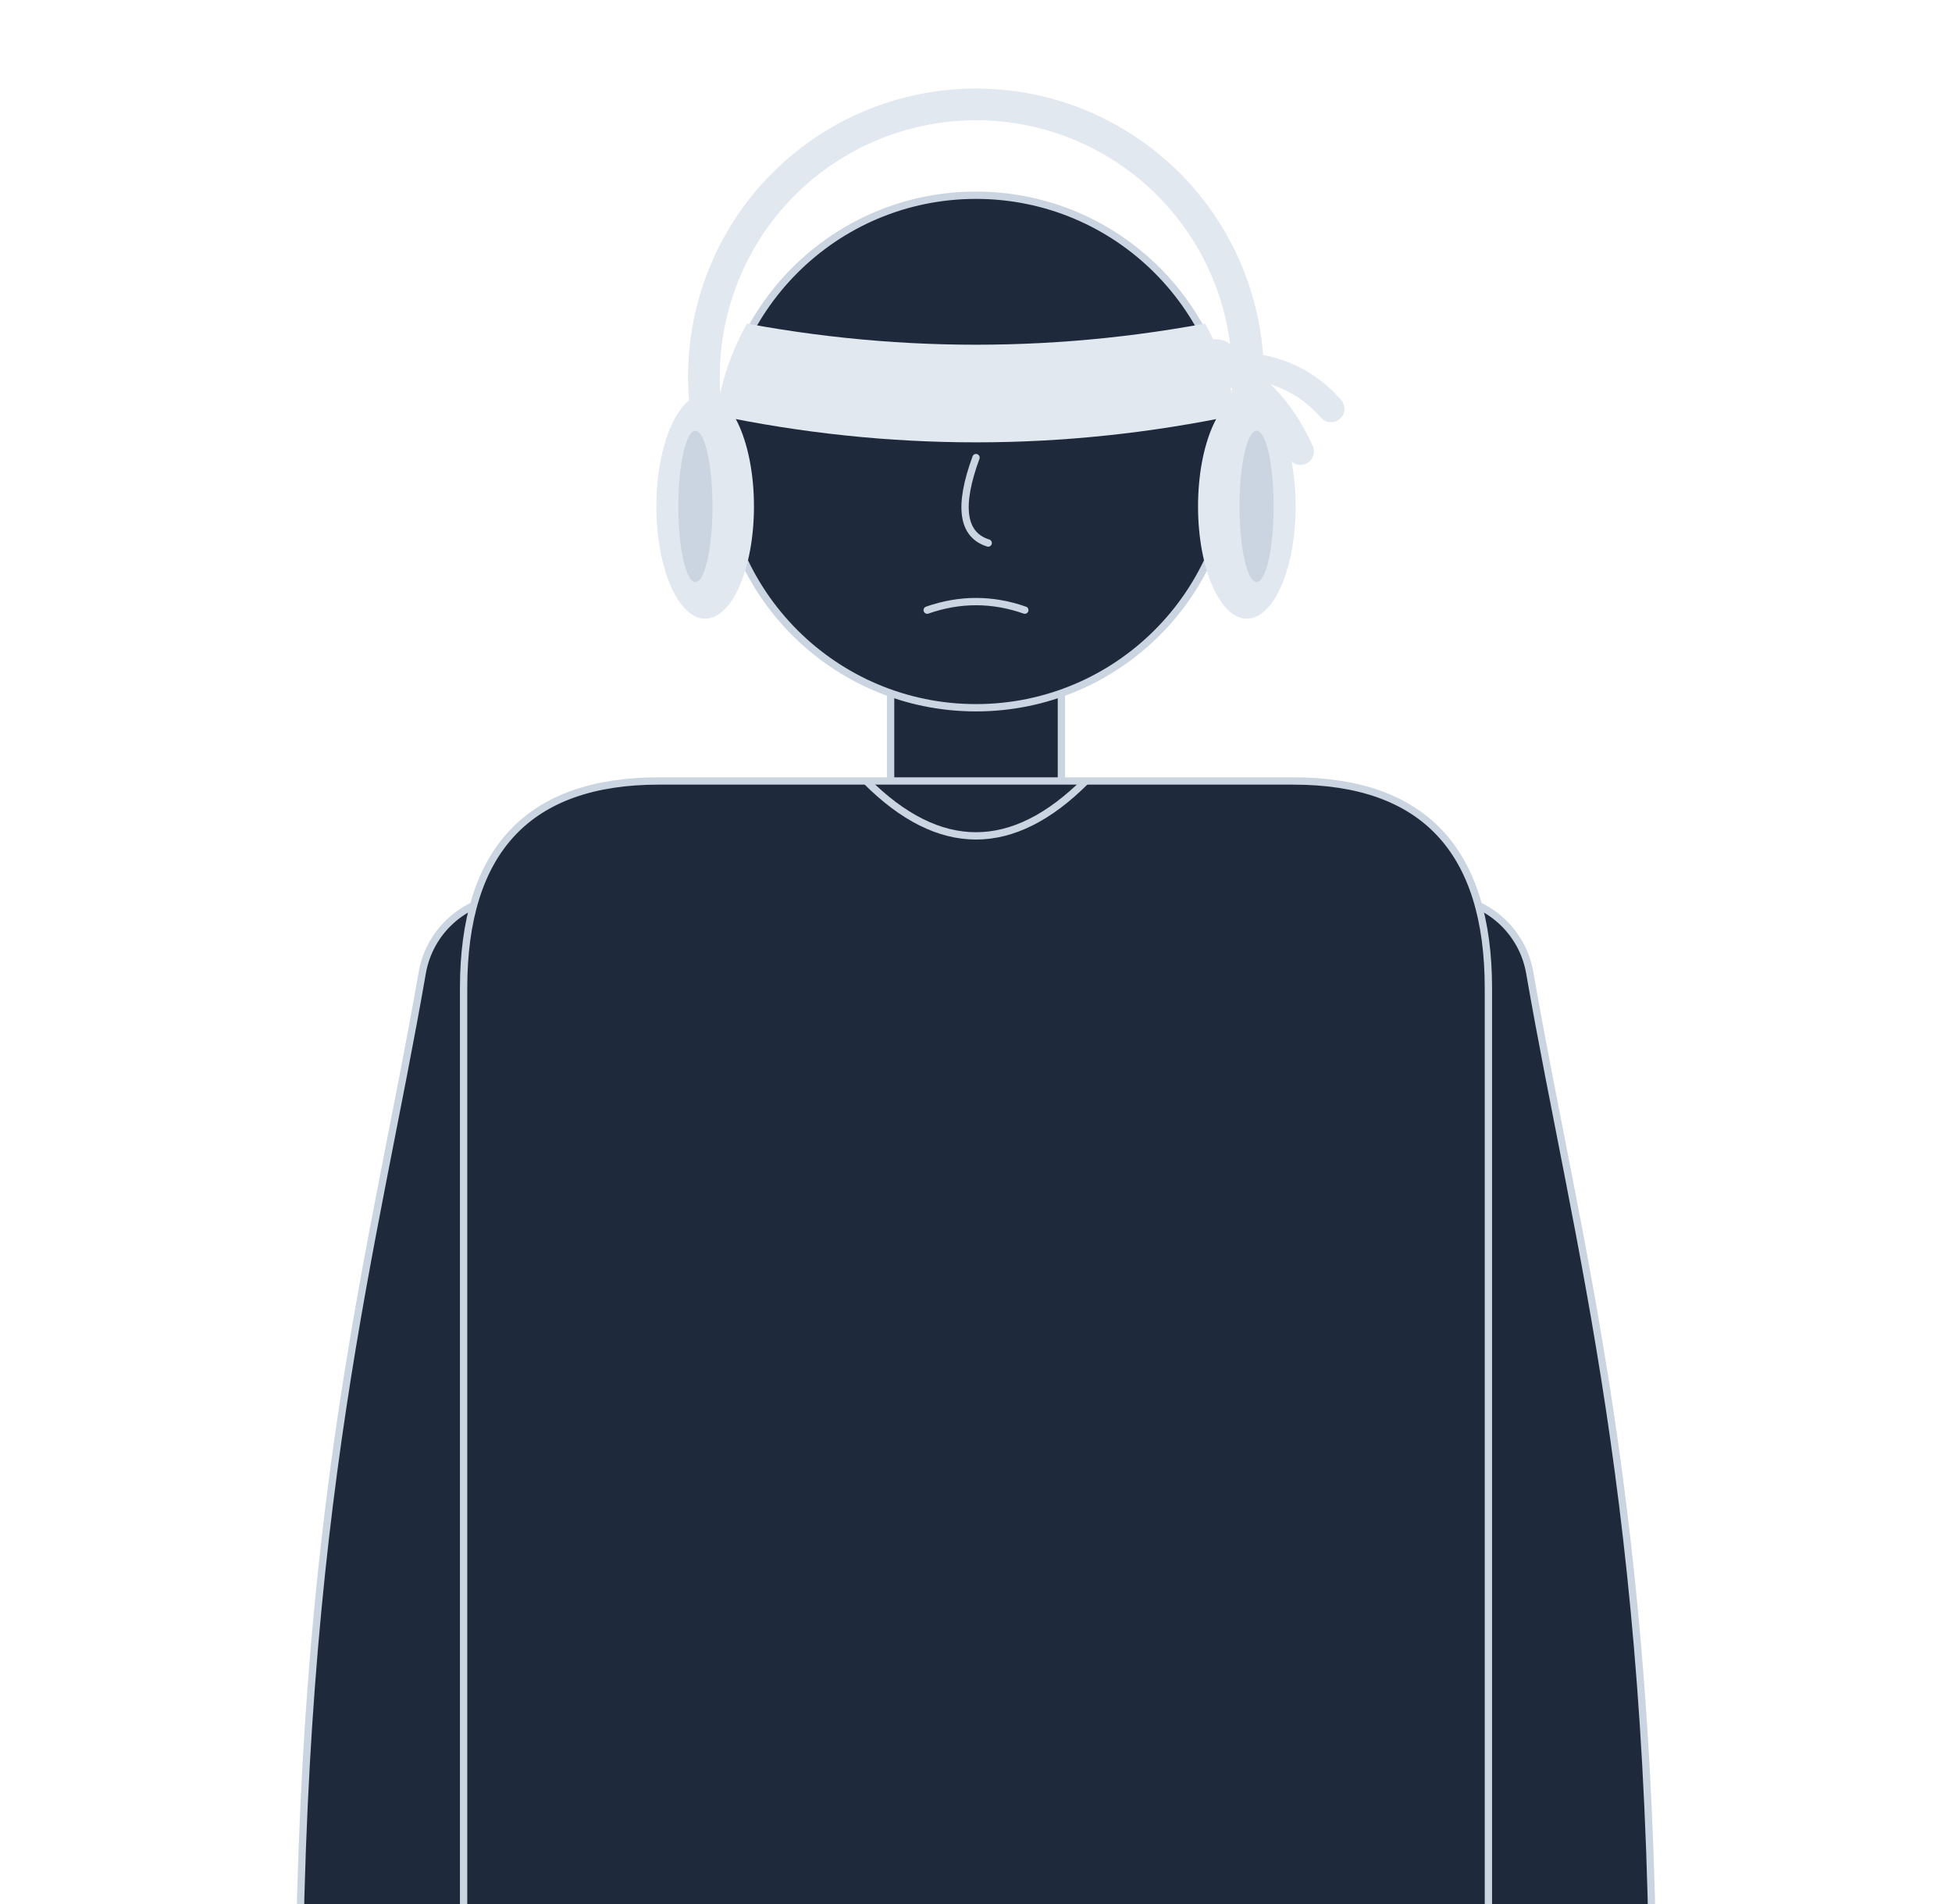
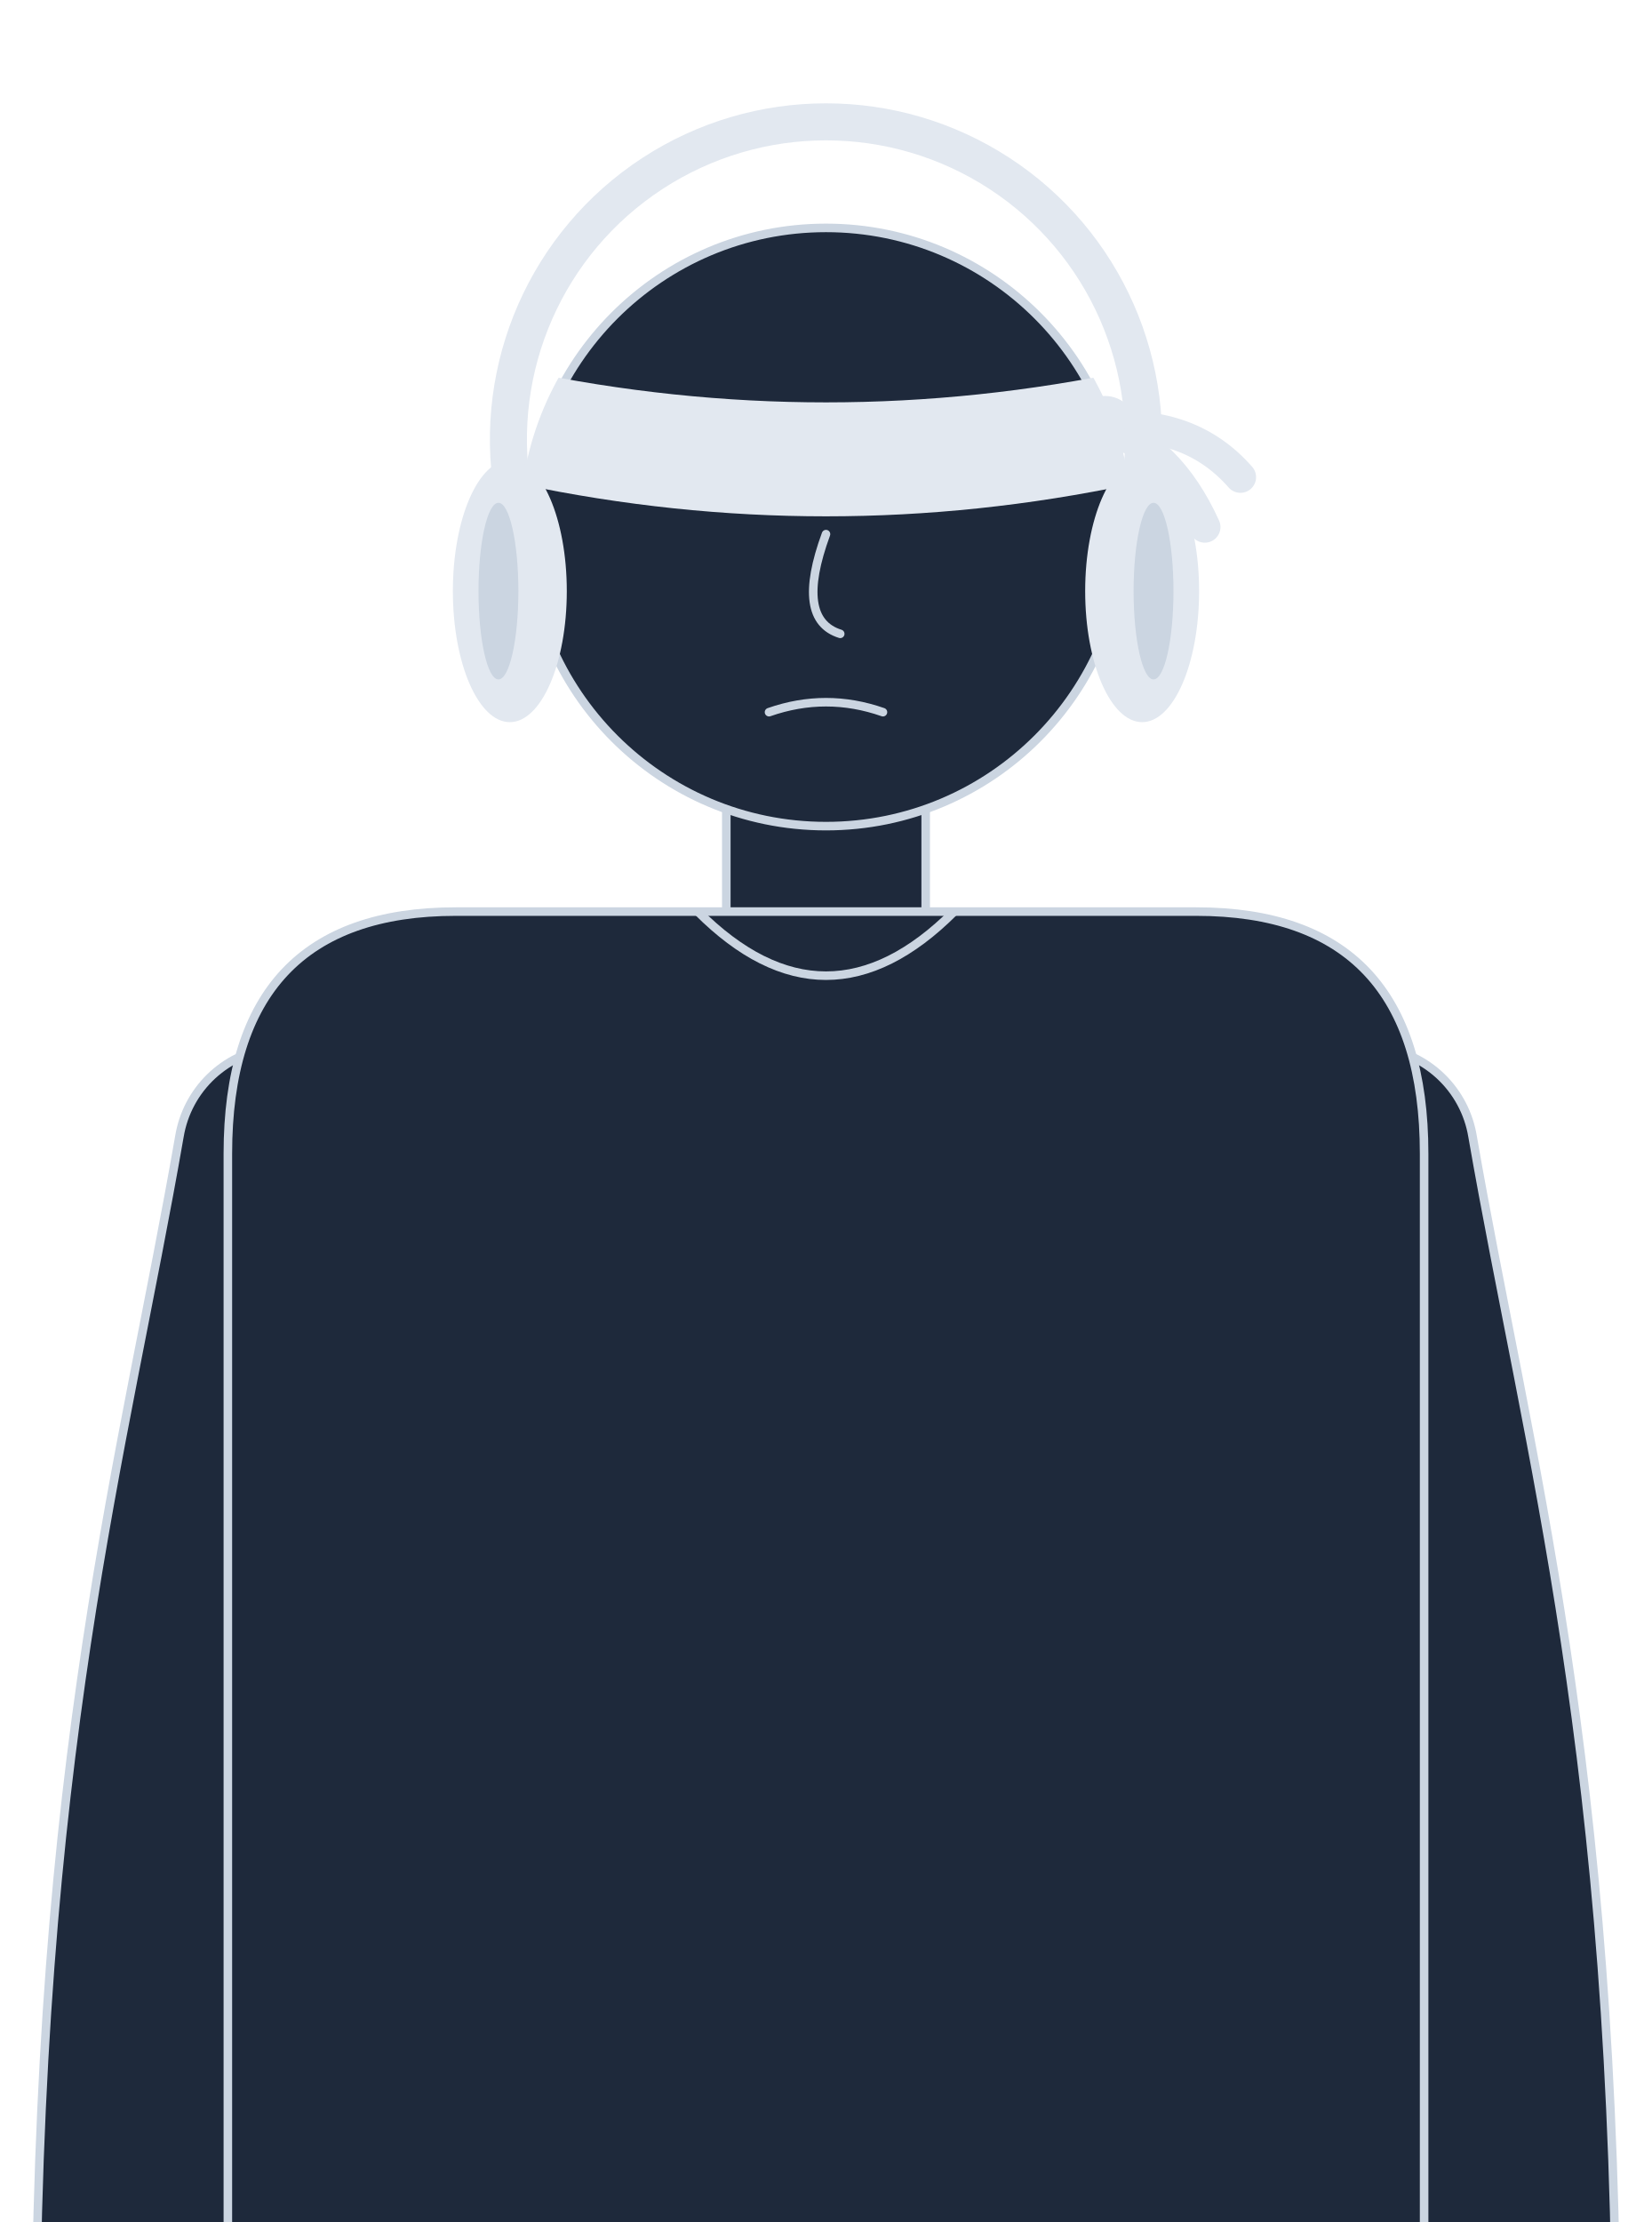
- <svg xmlns="http://www.w3.org/2000/svg" viewBox="0 0 1600 1560" width="1600" height="1560">
+ <svg xmlns="http://www.w3.org/2000/svg" viewBox="220 0 1160 1560" width="1160" height="1560">
  <defs>
    <clipPath id="hc">
      <circle cx="800" cy="370" r="215" />
    </clipPath>
  </defs>
  <defs>
    <clipPath id="tc">
      <path d="M380,810 Q380,640 540,640 L1060,640 Q1220,640 1220,810 L1220,1570 L380,1570 Z" />
    </clipPath>
  </defs>
  <path d="M420,810 C380,1040 320,1240 320,1670" fill="none" stroke="#CBD5E1" stroke-width="156" stroke-linecap="round" />
  <path d="M420,810 C380,1040 320,1240 320,1670" fill="none" stroke="#1E293B" stroke-width="144" stroke-linecap="round" />
  <path d="M1180,810 C1220,1040 1280,1240 1280,1670" fill="none" stroke="#CBD5E1" stroke-width="156" stroke-linecap="round" />
  <path d="M1180,810 C1220,1040 1280,1240 1280,1670" fill="none" stroke="#1E293B" stroke-width="144" stroke-linecap="round" />
  <rect x="730" y="540" width="140" height="130" fill="#1E293B" stroke="#CBD5E1" stroke-width="6" />
  <path d="M380,810 Q380,640 540,640 L1060,640 Q1220,640 1220,810 L1220,1570 L380,1570 Z" fill="#1E293B" stroke="#CBD5E1" stroke-width="6" />
  <path d="M710,640 Q800,730 890,640" fill="none" stroke="#CBD5E1" stroke-width="6" />
  <circle cx="800" cy="370" r="210" fill="#1E293B" stroke="#CBD5E1" stroke-width="6" />
  <path d="M800,375 q-22,60 10,70" fill="none" stroke="#CBD5E1" stroke-width="6" stroke-linecap="round" />
  <path d="M760,500 q40,-14 80,0" fill="none" stroke="#CBD5E1" stroke-width="6" stroke-linecap="round" />
  <path clip-path="url(#hc)" d="M586,260 Q800,305 1014,260 L1014,340 Q800,385 586,340 Z" fill="#E2E8F0" />
  <path d="M996,300 q45,15 70,70" fill="none" stroke="#E2E8F0" stroke-width="22" stroke-linecap="round" />
  <path d="M996,300 q60,-5 95,35" fill="none" stroke="#E2E8F0" stroke-width="22" stroke-linecap="round" />
  <circle cx="996" cy="300" r="22" fill="#E2E8F0" />
  <path d="M580,345 A223,223 0 1 1 1020,345" fill="none" stroke="#E2E8F0" stroke-width="26" stroke-linecap="round" />
  <ellipse cx="578" cy="415" rx="40" ry="92" fill="#E2E8F0" />
  <ellipse cx="570" cy="415" rx="14" ry="62" fill="#CBD5E1" />
  <ellipse cx="1022" cy="415" rx="40" ry="92" fill="#E2E8F0" />
  <ellipse cx="1030" cy="415" rx="14" ry="62" fill="#CBD5E1" />
</svg>
